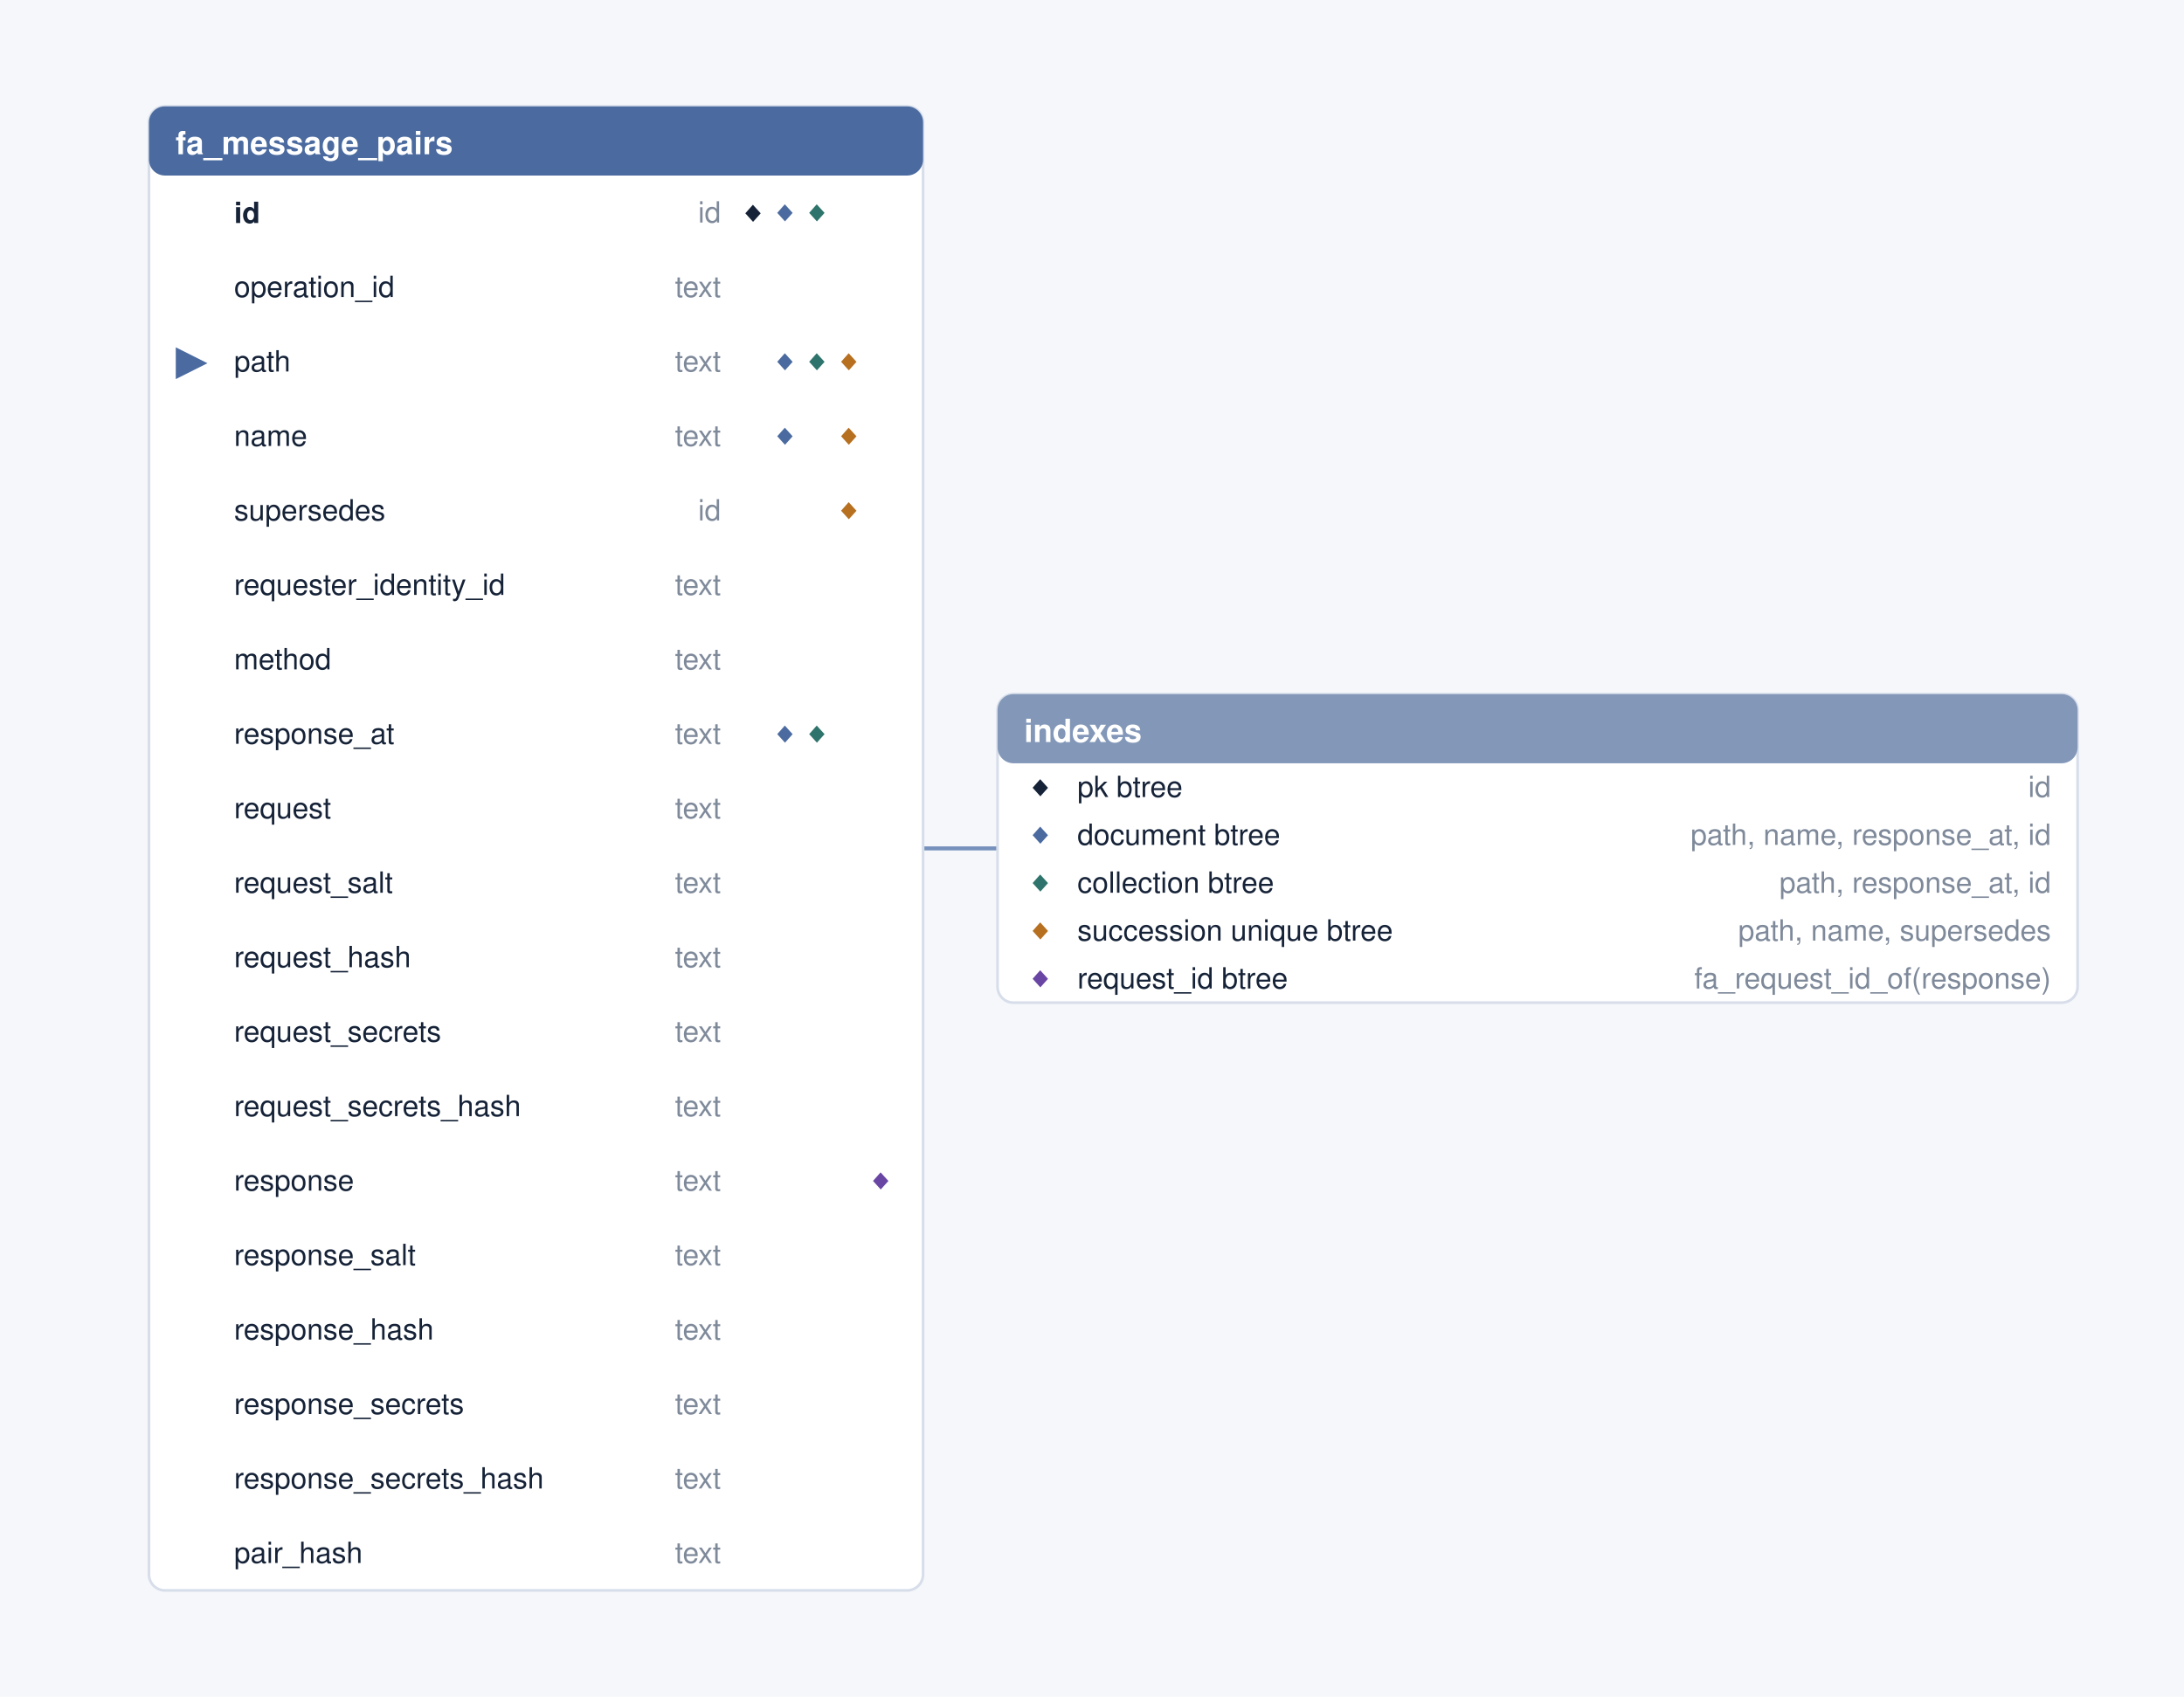
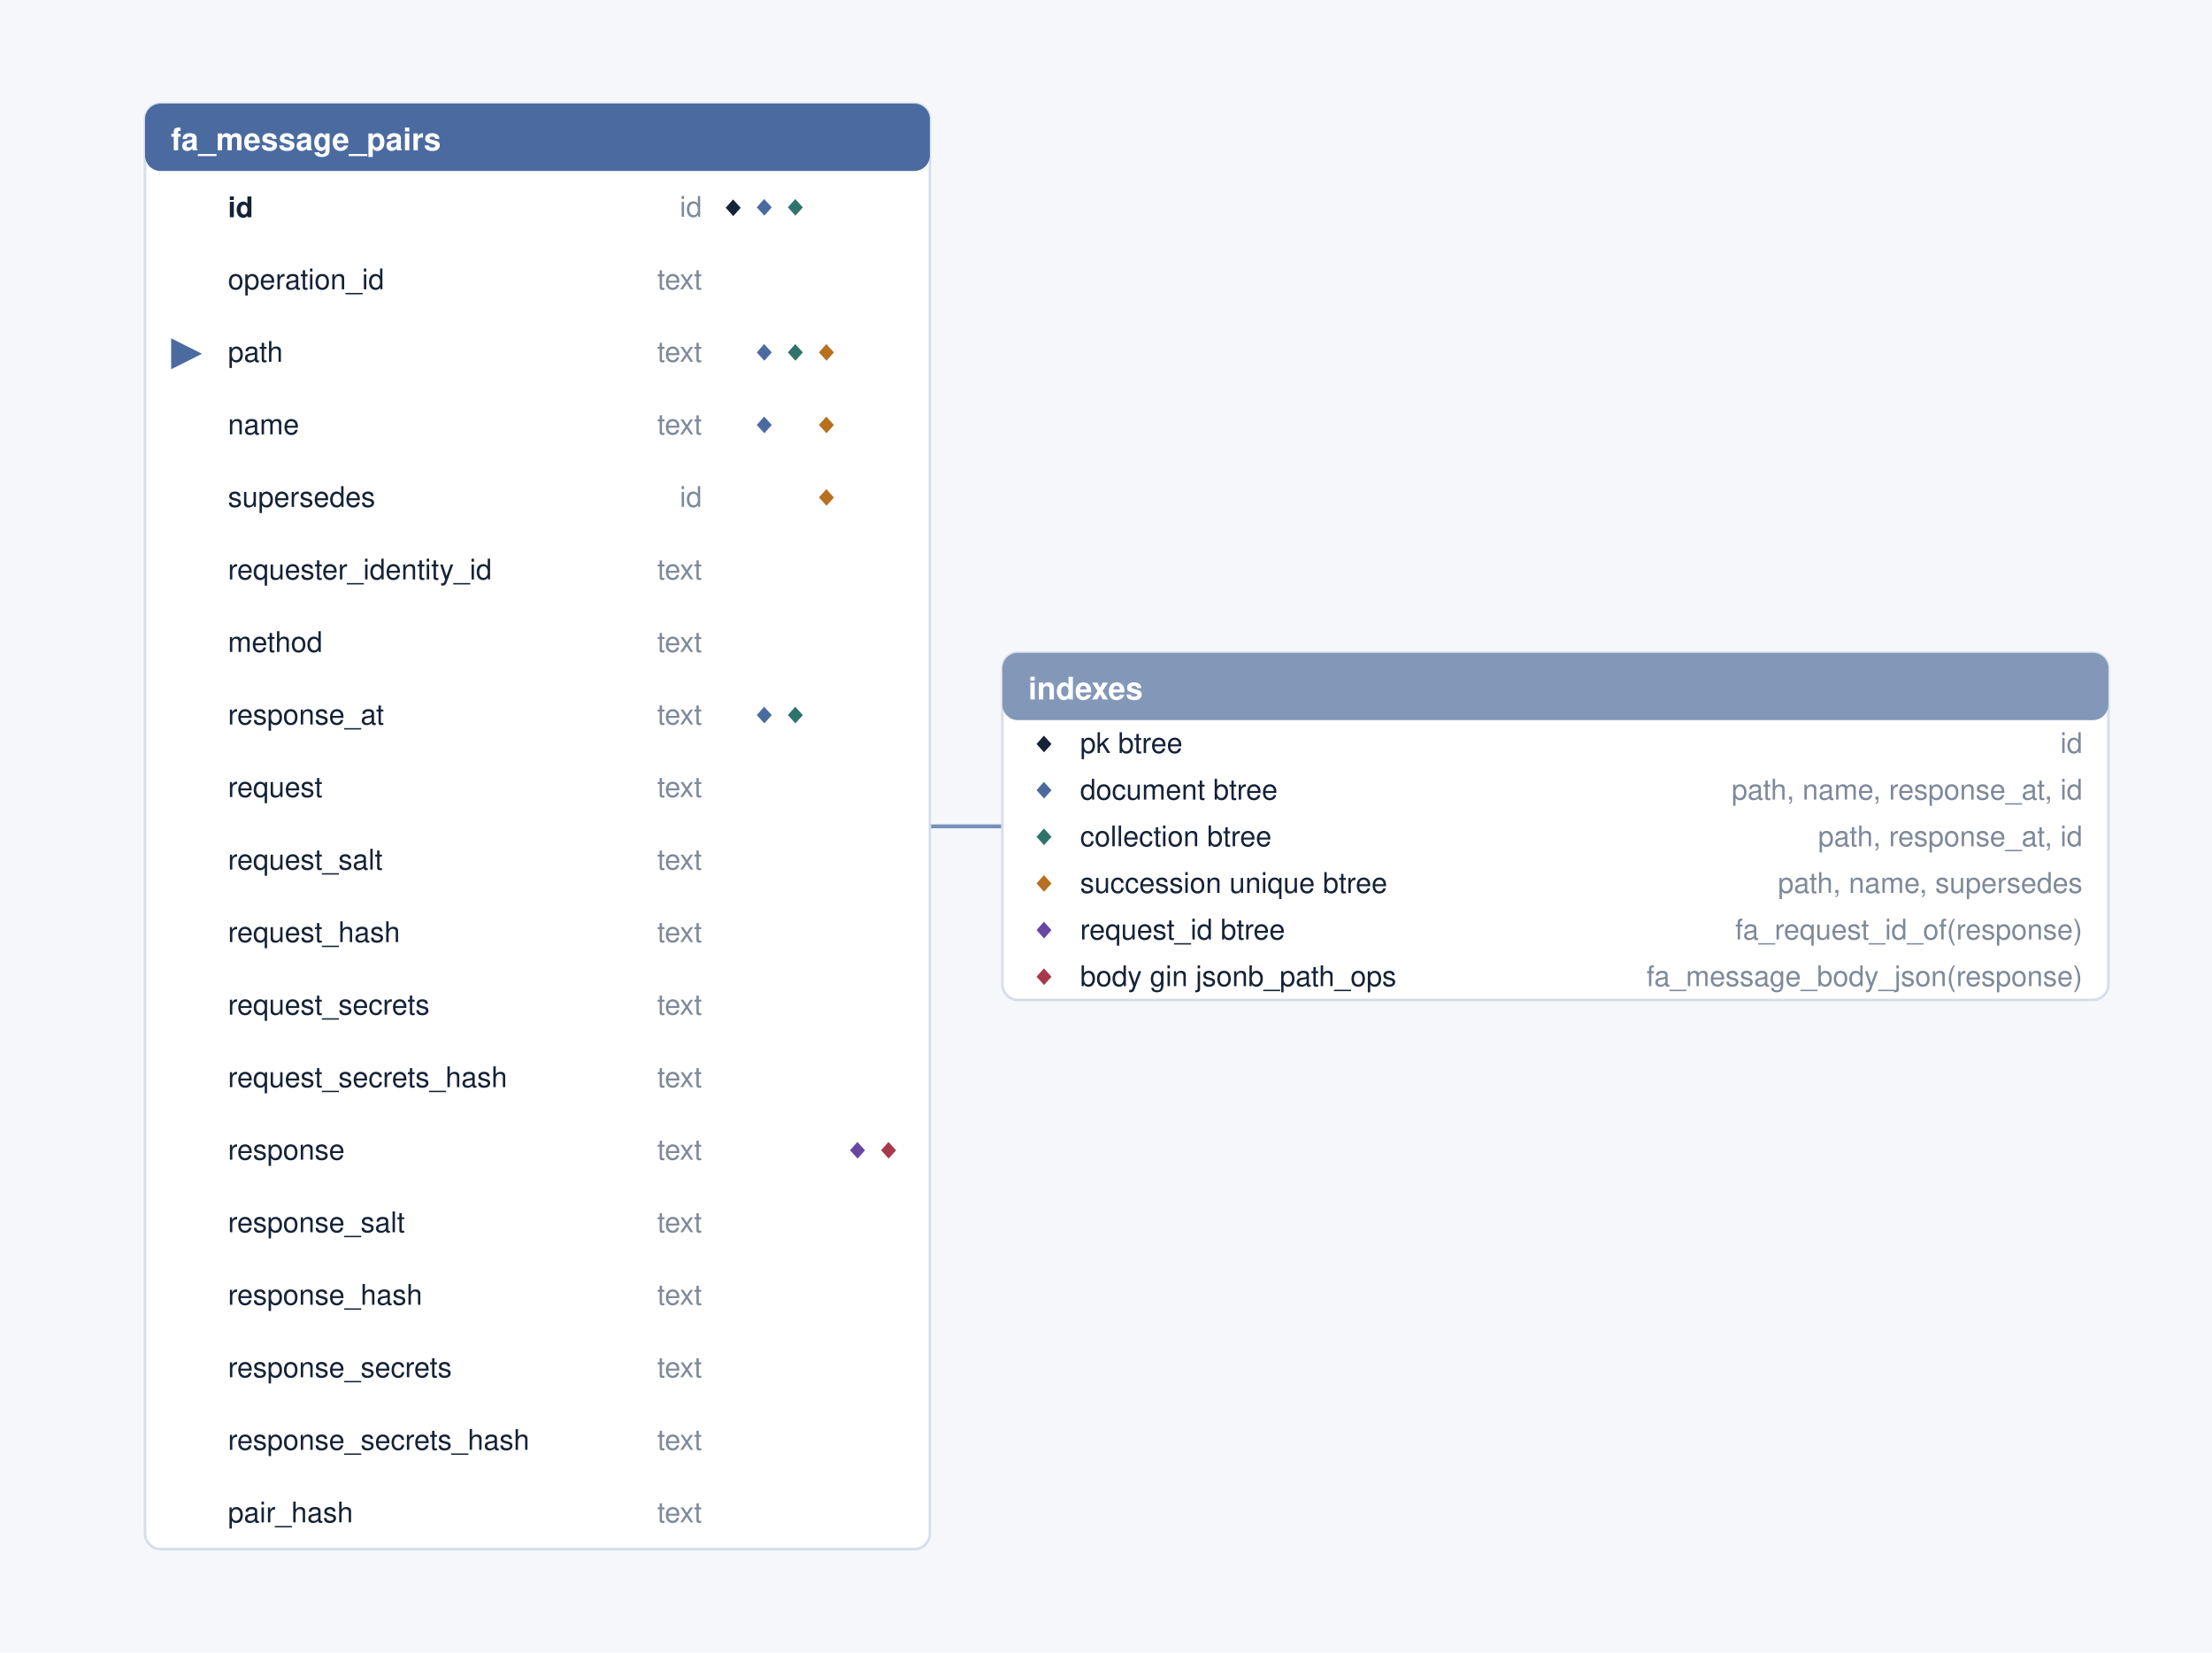
- <svg xmlns="http://www.w3.org/2000/svg" viewBox="0 0 821 638" width="821" height="638">
+ <svg xmlns="http://www.w3.org/2000/svg" viewBox="0 0 854 638" width="854" height="638">
  <defs>
    <marker id="fk-arrow" markerWidth="8" markerHeight="8" refX="8" refY="4" orient="auto">
      <path d="M 0 0 L 8 4 L 0 8 z" fill="hsl(217 34% 60%)" />
    </marker>
    <style>
      text { font-family: ui-sans-serif, system-ui,
        'Segoe UI', Helvetica, Arial, sans-serif; }
      .box { fill: hsl(0 0% 100%);
        stroke: hsl(217 30% 88%); stroke-width: 1; }
      .head { fill: hsl(217 36% 46%); }
      .thead { fill: hsl(0 0% 100%); font-size: 12px;
        font-weight: 700; }
      .col, .pk, .fk, .type { font-size: 11px;
        dominant-baseline: middle; }
      .col { fill: hsl(217 45% 15%); }
      .pk { fill: hsl(217 45% 15%); font-weight: 700; }
      .fk { fill: hsl(217 38% 38%);
        font-style: italic; }
      .type { fill: hsl(217 12% 55%);
        text-anchor: end; }
      .edge { fill: none; stroke: hsl(217 34% 60%);
        stroke-width: 1.5; }
      .secondary-index { font-size: 24px; font-weight: 700;
        fill: hsl(217 36% 46%);
        dominant-baseline: middle; }
      .diamond, .sname, .skeys {
        dominant-baseline: middle; }
      .diamond { font-size: 11px; text-anchor: middle; }
      .diamond-pk { font-weight: 700; }
      .sbox { fill: hsl(0 0% 100%);
        stroke: hsl(217 30% 88%); stroke-width: 1; }
      .shead { fill: hsl(217 28% 62%); }
      .sthead { fill: hsl(0 0% 100%); font-size: 12px;
        font-weight: 700; }
      .sname { fill: hsl(217 45% 15%); font-size: 11px; }
      .skeys { fill: hsl(217 12% 55%); font-size: 11px;
        text-anchor: end; }
      .slink { fill: none; stroke: hsl(217 34% 60%);
        stroke-width: 1.5; }
    </style>
  </defs>
-   <rect x="0" y="0" width="821" height="638" fill="hsl(217 30% 97%)" />
-   <path class="slink" d="M 347 319 H 375" />
+   <rect x="0" y="0" width="854" height="638" fill="hsl(217 30% 97%)" />
+   <path class="slink" d="M 359 319 H 387" />
  <g class="table">
-     <rect class="box" x="56" y="40" width="291" height="558" rx="6" />
-     <rect class="head" x="56" y="40" width="291" height="26" rx="6" />
+     <rect class="box" x="56" y="40" width="303" height="558" rx="6" />
+     <rect class="head" x="56" y="40" width="303" height="26" rx="6" />
    <text class="thead" x="66" y="58">fa_message_pairs</text>
    <text class="pk" x="88" y="80">id</text>
    <text class="type" x="271" y="80">id</text>
    <text class="diamond diamond-pk" x="283" y="80" fill="hsl(217 45% 15%)">◆</text>
    <text class="diamond" x="295" y="80" fill="hsl(217 36% 46%)">◆</text>
    <text class="diamond" x="307" y="80" fill="hsl(173 42% 32%)">◆</text>
    <text class="col" x="88" y="108">operation_id</text>
    <text class="type" x="271" y="108">text</text>
    <text class="secondary-index" x="66" y="136">▸</text>
    <text class="col" x="88" y="136">path</text>
    <text class="type" x="271" y="136">text</text>
    <text class="diamond" x="295" y="136" fill="hsl(217 36% 46%)">◆</text>
    <text class="diamond" x="307" y="136" fill="hsl(173 42% 32%)">◆</text>
    <text class="diamond" x="319" y="136" fill="hsl(32 70% 42%)">◆</text>
    <text class="col" x="88" y="164">name</text>
    <text class="type" x="271" y="164">text</text>
    <text class="diamond" x="295" y="164" fill="hsl(217 36% 46%)">◆</text>
    <text class="diamond" x="319" y="164" fill="hsl(32 70% 42%)">◆</text>
    <text class="col" x="88" y="192">supersedes</text>
    <text class="type" x="271" y="192">id</text>
    <text class="diamond" x="319" y="192" fill="hsl(32 70% 42%)">◆</text>
    <text class="col" x="88" y="220">requester_identity_id</text>
    <text class="type" x="271" y="220">text</text>
    <text class="col" x="88" y="248">method</text>
    <text class="type" x="271" y="248">text</text>
    <text class="col" x="88" y="276">response_at</text>
    <text class="type" x="271" y="276">text</text>
    <text class="diamond" x="295" y="276" fill="hsl(217 36% 46%)">◆</text>
    <text class="diamond" x="307" y="276" fill="hsl(173 42% 32%)">◆</text>
    <text class="col" x="88" y="304">request</text>
    <text class="type" x="271" y="304">text</text>
    <text class="col" x="88" y="332">request_salt</text>
    <text class="type" x="271" y="332">text</text>
    <text class="col" x="88" y="360">request_hash</text>
    <text class="type" x="271" y="360">text</text>
    <text class="col" x="88" y="388">request_secrets</text>
    <text class="type" x="271" y="388">text</text>
    <text class="col" x="88" y="416">request_secrets_hash</text>
    <text class="type" x="271" y="416">text</text>
    <text class="col" x="88" y="444">response</text>
    <text class="type" x="271" y="444">text</text>
    <text class="diamond" x="331" y="444" fill="hsl(262 40% 46%)">◆</text>
+     <text class="diamond" x="343" y="444" fill="hsl(350 48% 44%)">◆</text>
    <text class="col" x="88" y="472">response_salt</text>
    <text class="type" x="271" y="472">text</text>
    <text class="col" x="88" y="500">response_hash</text>
    <text class="type" x="271" y="500">text</text>
    <text class="col" x="88" y="528">response_secrets</text>
    <text class="type" x="271" y="528">text</text>
    <text class="col" x="88" y="556">response_secrets_hash</text>
    <text class="type" x="271" y="556">text</text>
    <text class="col" x="88" y="584">pair_hash</text>
    <text class="type" x="271" y="584">text</text>
  </g>
  <g class="sidecar">
-     <rect class="sbox" x="375" y="261" width="406" height="116" rx="6" />
-     <rect class="shead" x="375" y="261" width="406" height="26" rx="6" />
-     <text class="sthead" x="385" y="279">indexes</text>
-     <text class="diamond diamond-pk" x="391" y="296" fill="hsl(217 45% 15%)">◆</text>
-     <text class="sname" x="405" y="296">pk btree</text>
-     <text class="skeys" x="771" y="296">id</text>
-     <text class="diamond" x="391" y="314" fill="hsl(217 36% 46%)">◆</text>
-     <text class="sname" x="405" y="314">document btree</text>
-     <text class="skeys" x="771" y="314">path, name, response_at, id</text>
-     <text class="diamond" x="391" y="332" fill="hsl(173 42% 32%)">◆</text>
-     <text class="sname" x="405" y="332">collection btree</text>
-     <text class="skeys" x="771" y="332">path, response_at, id</text>
-     <text class="diamond" x="391" y="350" fill="hsl(32 70% 42%)">◆</text>
-     <text class="sname" x="405" y="350">succession unique btree</text>
-     <text class="skeys" x="771" y="350">path, name, supersedes</text>
-     <text class="diamond" x="391" y="368" fill="hsl(262 40% 46%)">◆</text>
-     <text class="sname" x="405" y="368">request_id btree</text>
-     <text class="skeys" x="771" y="368">fa_request_id_of(response)</text>
+     <rect class="sbox" x="387" y="252" width="427" height="134" rx="6" />
+     <rect class="shead" x="387" y="252" width="427" height="26" rx="6" />
+     <text class="sthead" x="397" y="270">indexes</text>
+     <text class="diamond diamond-pk" x="403" y="287" fill="hsl(217 45% 15%)">◆</text>
+     <text class="sname" x="417" y="287">pk btree</text>
+     <text class="skeys" x="804" y="287">id</text>
+     <text class="diamond" x="403" y="305" fill="hsl(217 36% 46%)">◆</text>
+     <text class="sname" x="417" y="305">document btree</text>
+     <text class="skeys" x="804" y="305">path, name, response_at, id</text>
+     <text class="diamond" x="403" y="323" fill="hsl(173 42% 32%)">◆</text>
+     <text class="sname" x="417" y="323">collection btree</text>
+     <text class="skeys" x="804" y="323">path, response_at, id</text>
+     <text class="diamond" x="403" y="341" fill="hsl(32 70% 42%)">◆</text>
+     <text class="sname" x="417" y="341">succession unique btree</text>
+     <text class="skeys" x="804" y="341">path, name, supersedes</text>
+     <text class="diamond" x="403" y="359" fill="hsl(262 40% 46%)">◆</text>
+     <text class="sname" x="417" y="359">request_id btree</text>
+     <text class="skeys" x="804" y="359">fa_request_id_of(response)</text>
+     <text class="diamond" x="403" y="377" fill="hsl(350 48% 44%)">◆</text>
+     <text class="sname" x="417" y="377">body gin jsonb_path_ops</text>
+     <text class="skeys" x="804" y="377">fa_message_body_json(response)</text>
  </g>
</svg>
